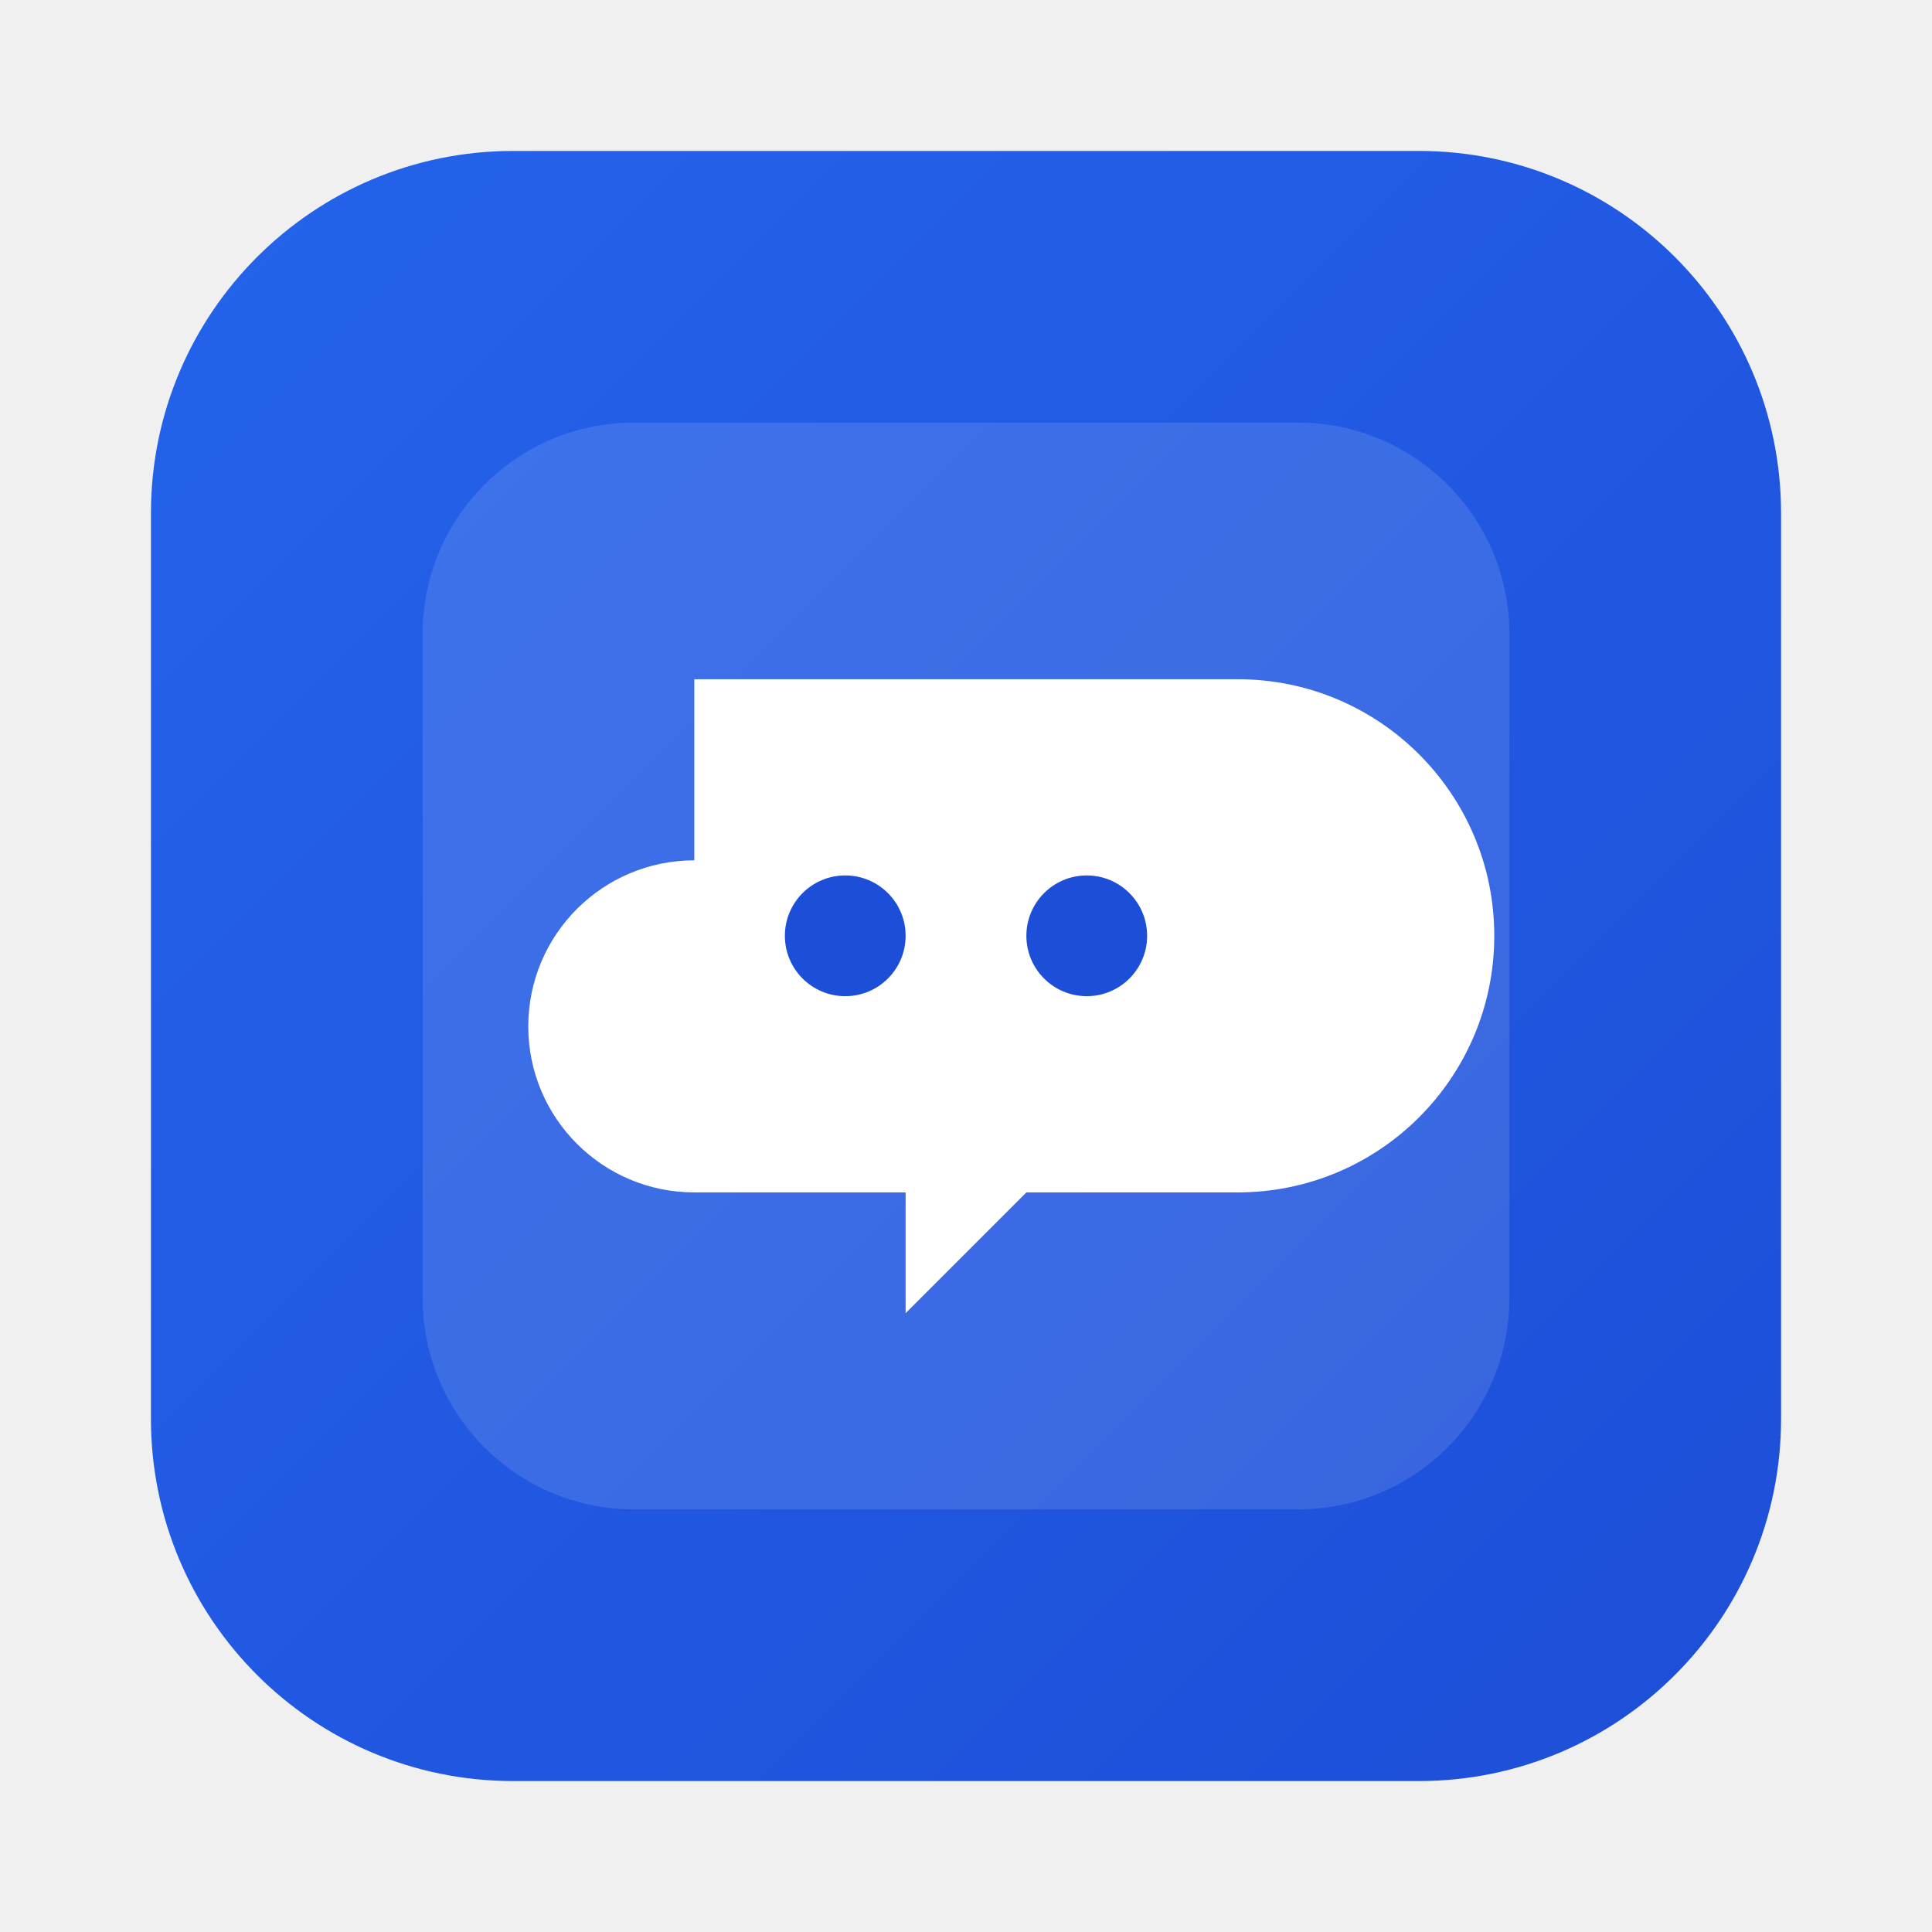
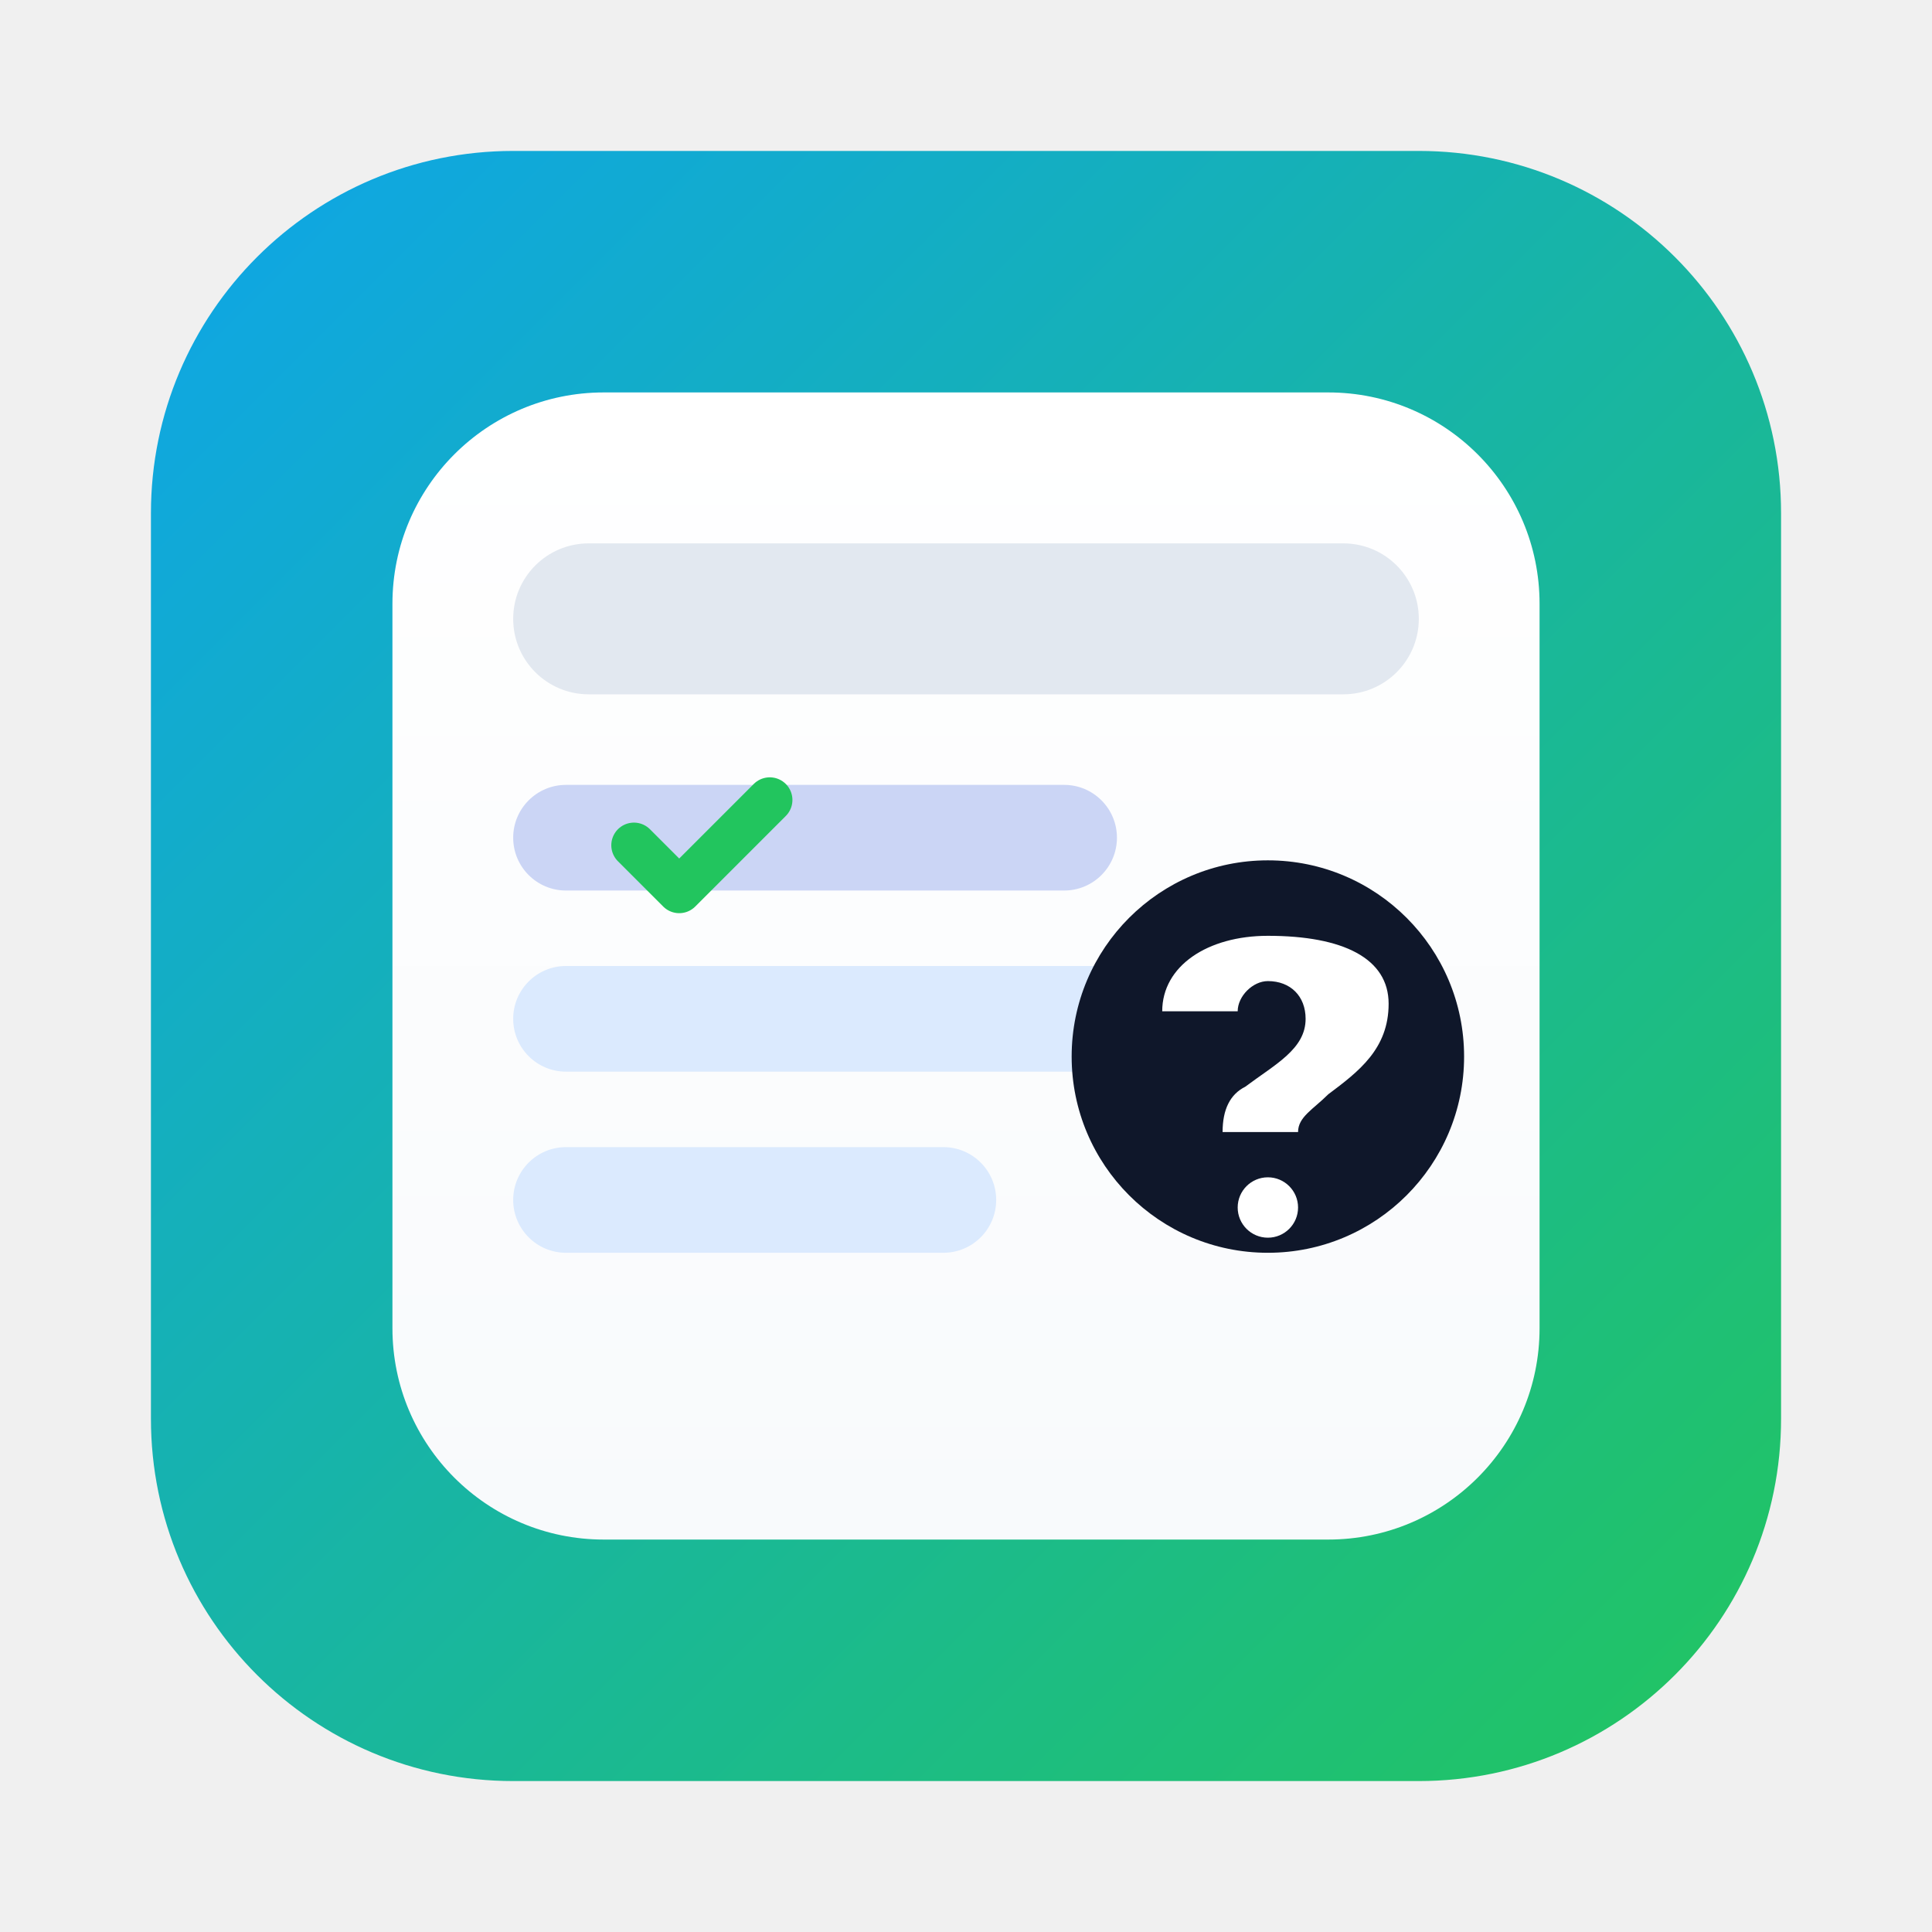
<svg xmlns="http://www.w3.org/2000/svg" viewBox="0 0 256 256" role="img" aria-label="Quiz Platform">
  <defs>
    <linearGradient id="qp-gradient" x1="0" y1="0" x2="1" y2="1">
-       <stop offset="0" stop-color="#2563eb" />
-       <stop offset="1" stop-color="#1d4ed8" />
+       <stop offset="0" stop-color="#0ea5e9" />
+       <stop offset="1" stop-color="#22c55e" />
+     </linearGradient>
+     <linearGradient id="qp-card" x1="0" y1="0" x2="0" y2="1">
+       <stop offset="0" stop-color="#ffffff" />
+       <stop offset="1" stop-color="#f8fafc" />
    </linearGradient>
  </defs>
  <rect x="20" y="20" width="216" height="216" rx="48" fill="url(#qp-gradient)" />
-   <rect x="56" y="56" width="144" height="144" rx="28" fill="#ffffff" opacity="0.12" />
-   <path d="M92 90h72a34 34 0 0 1 0 68h-28l-16 16v-16H92a22 22 0 0 1 0-44z" fill="#ffffff" />
-   <circle cx="112" cy="124" r="8" fill="#1d4ed8" />
-   <circle cx="144" cy="124" r="8" fill="#1d4ed8" />
+   <rect x="52" y="52" width="152" height="152" rx="28" fill="url(#qp-card)" />
+   <rect x="68" y="72" width="120" height="20" rx="10" fill="#e2e8f0" />
+   <rect x="68" y="104" width="80" height="14" rx="7" fill="#cbd5f5" />
+   <rect x="68" y="128" width="96" height="14" rx="7" fill="#dbeafe" />
+   <rect x="68" y="152" width="64" height="14" rx="7" fill="#dbeafe" />
+   <circle cx="168" cy="140" r="26" fill="#0f172a" />
+   <path d="M168 124c-8 0-14 4-14 10h10c0-2 2-4 4-4 3 0 5 2 5 5 0 4-4 6-8 9-2 1-3 3-3 6h10c0-2 2-3 4-5 4-3 8-6 8-12 0-6-6-9-16-9z" fill="#ffffff" />
+   <circle cx="168" cy="160" r="4" fill="#ffffff" />
+   <path d="M84 112l6 6 12-12" fill="none" stroke="#22c55e" stroke-width="6" stroke-linecap="round" stroke-linejoin="round" />
</svg>
